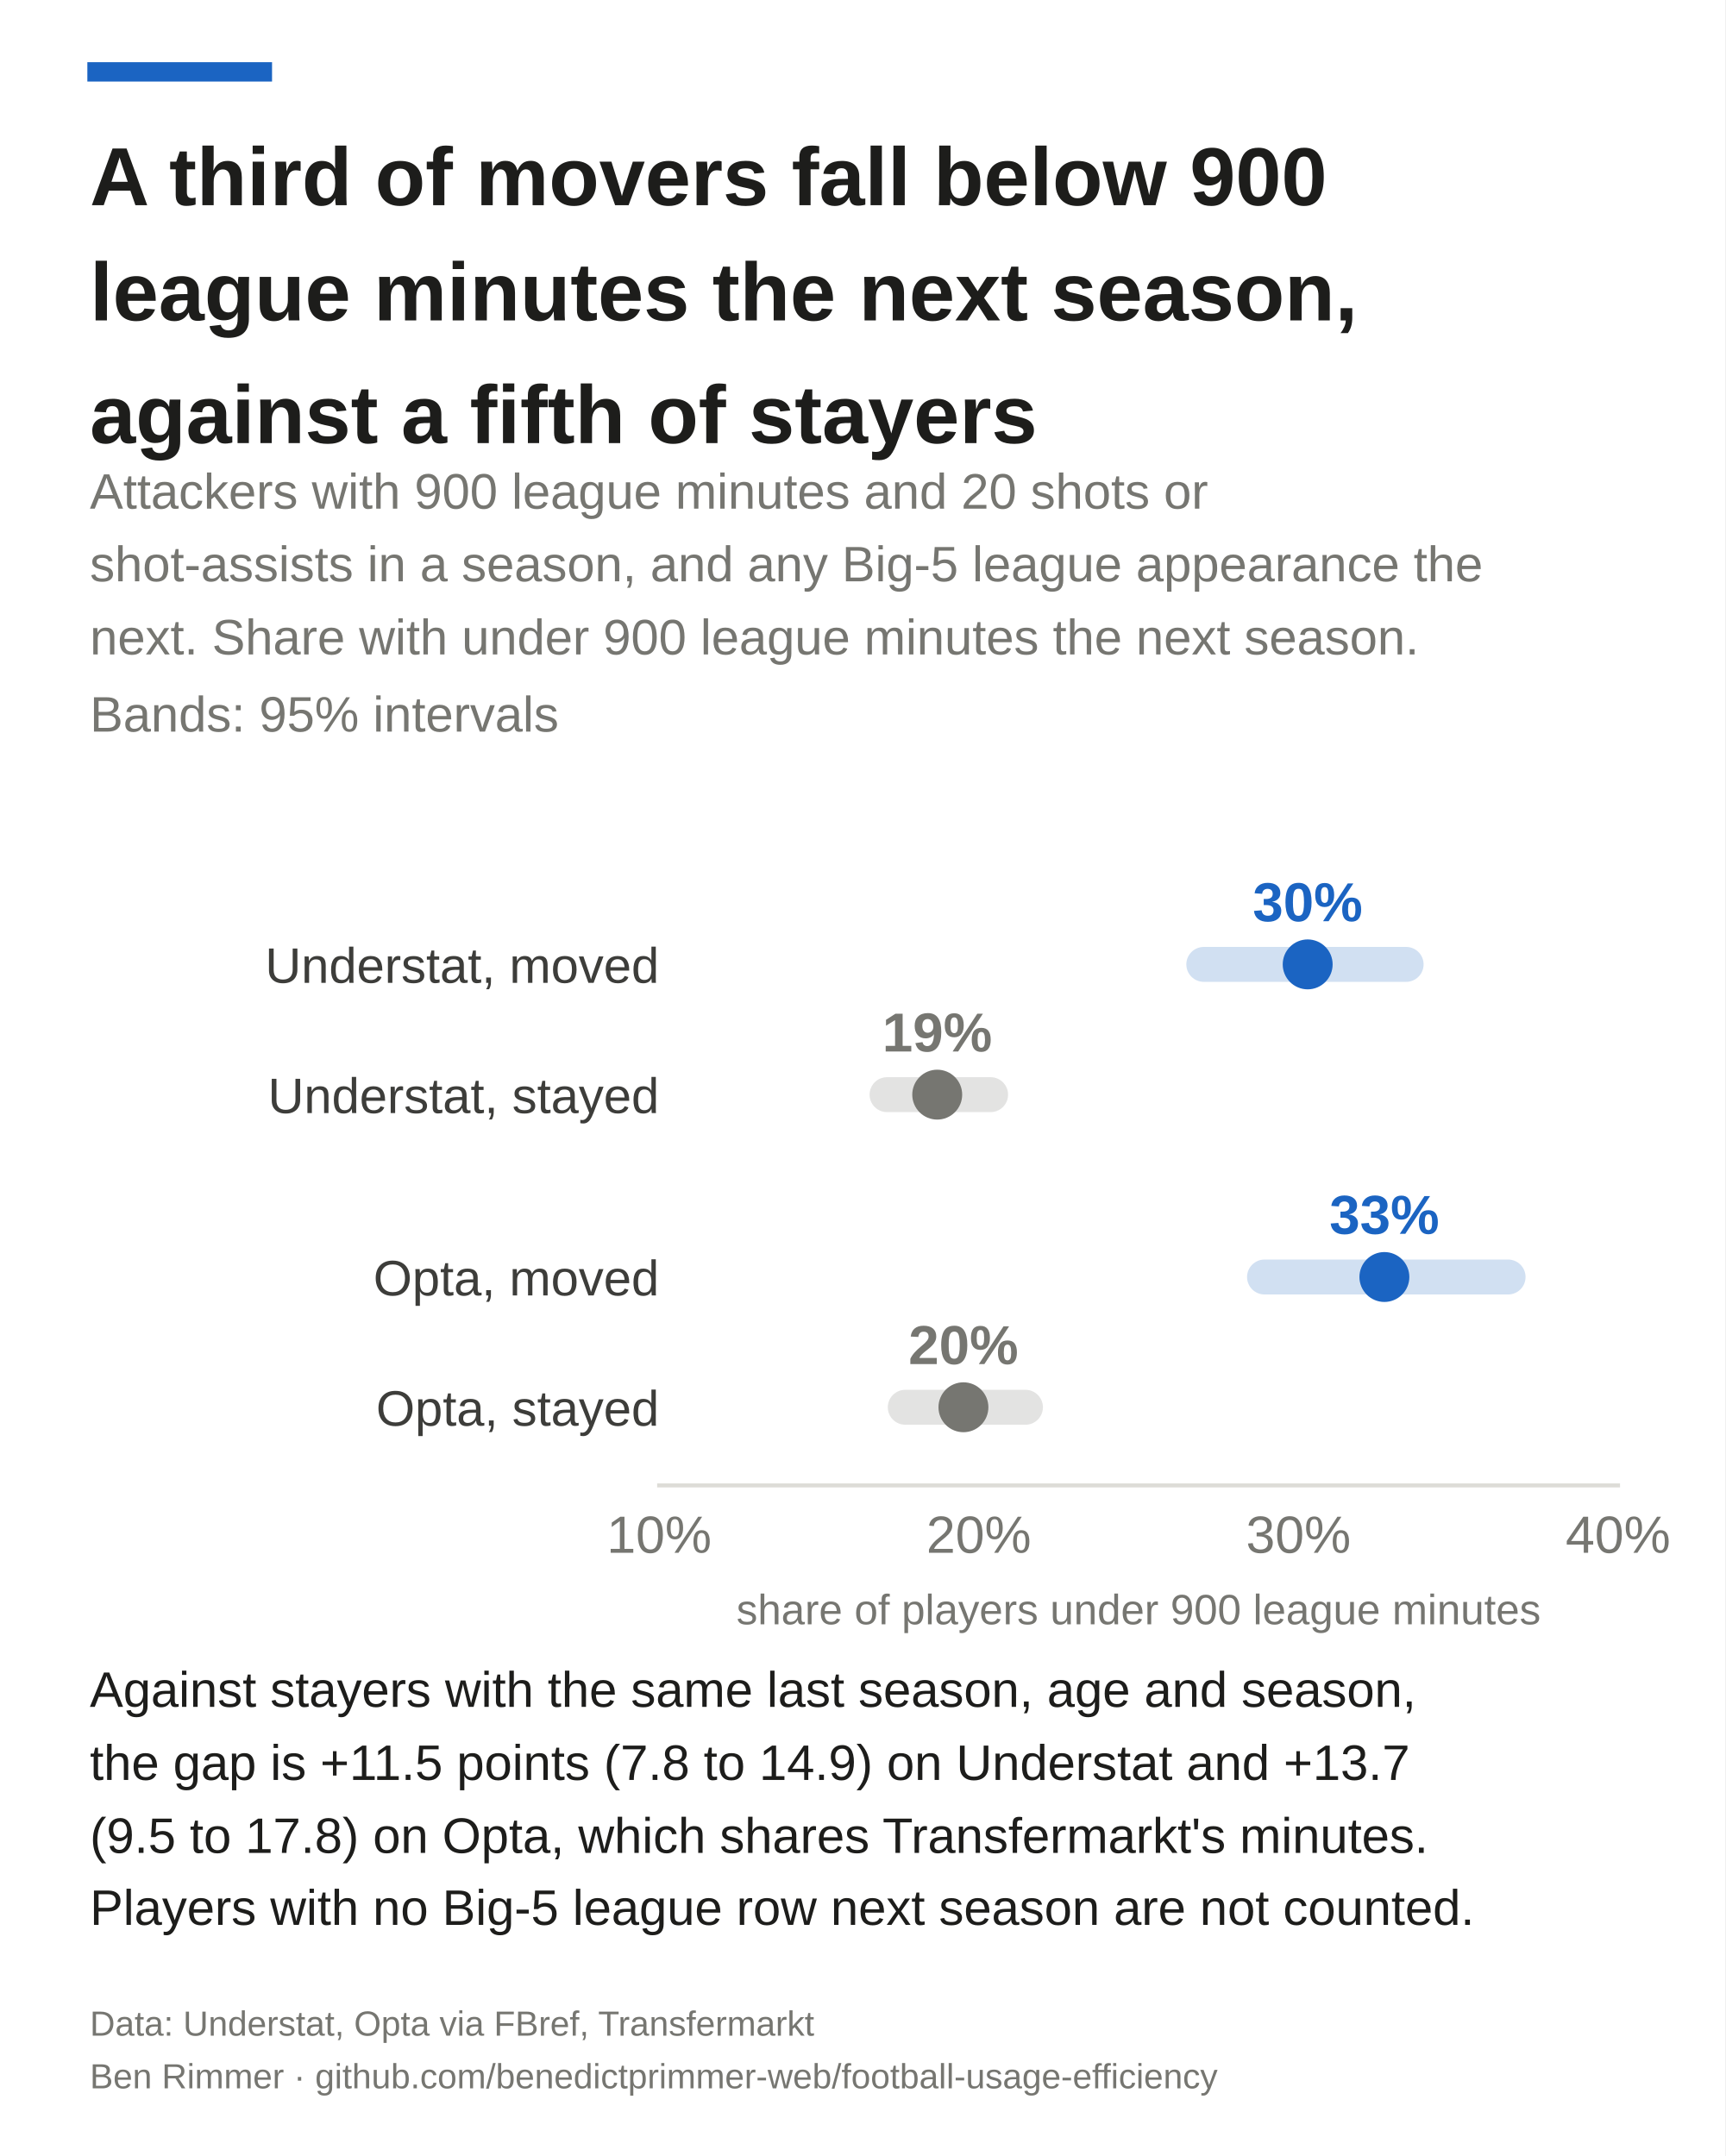
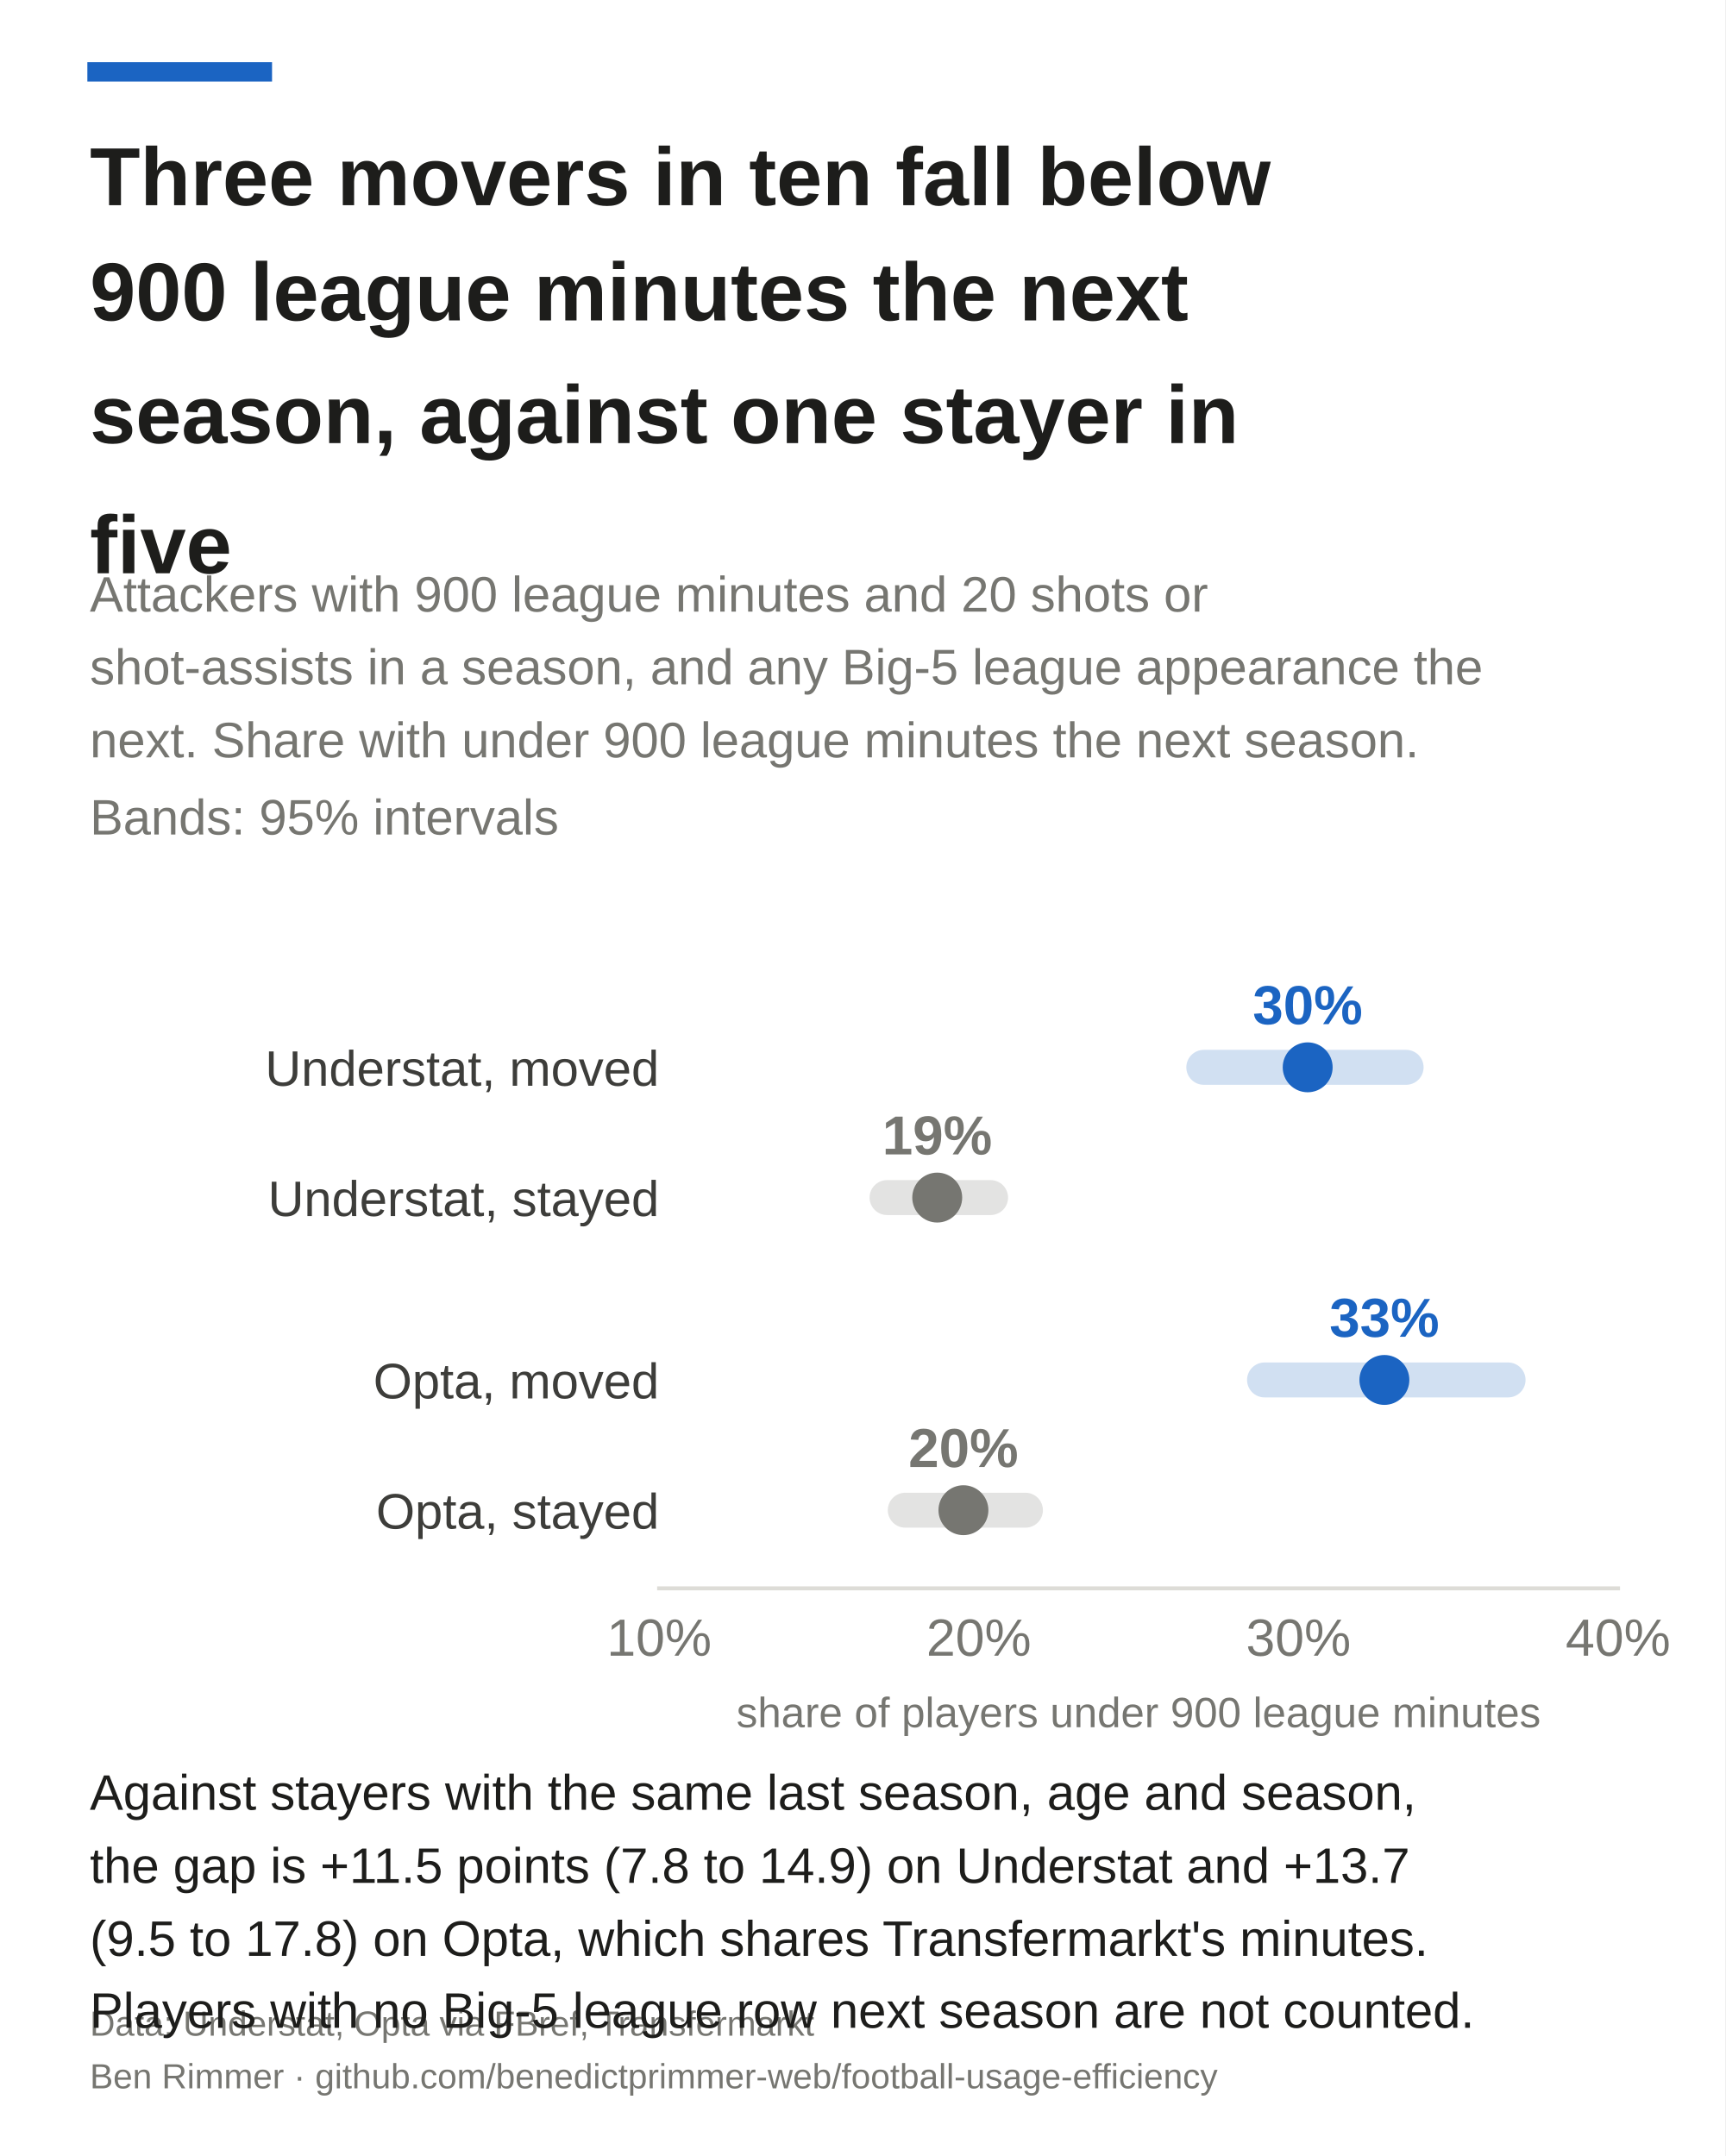
<svg xmlns="http://www.w3.org/2000/svg" xmlns:xlink="http://www.w3.org/1999/xlink" width="345.6pt" height="432pt" viewBox="0 0 345.6 432" version="1.1">
  <defs>
    <style type="text/css">*{stroke-linejoin: round; stroke-linecap: butt}</style>
  </defs>
  <g id="figure_1">
    <g id="patch_1">
      <path d="M 0 432  L 345.6 432  L 345.6 0  L 0 0  z " style="fill: #ffffff" />
    </g>
    <g id="axes_1">
      <g id="patch_2">
-         <path d="M 132.048 297.635  L 324.144 297.635  L 324.144 172.355  L 132.048 172.355  z " style="fill: #ffffff" />
+         <path d="M 132.048 318.26  L 324.144 318.26  L 324.144 192.98  L 132.048 192.98  z " style="fill: #ffffff" />
      </g>
      <g id="matplotlib.axis_1">
        <g id="xtick_1">
          <g id="line2d_1" />
          <g id="text_1">
-             <text style="font-size: 10.5px; font-family: 'Helvetica Neue', 'Arial', 'DejaVu Sans'; text-anchor: middle; fill: #767671" x="132.048" y="311.131" transform="rotate(-0 132.048 311.131)">10%</text>
+             <text style="font-size: 10.5px; font-family: 'Helvetica Neue', 'Arial', 'DejaVu Sans'; text-anchor: middle; fill: #767671" x="132.048" y="331.756" transform="rotate(-0 132.048 331.756)">10%</text>
          </g>
        </g>
        <g id="xtick_2">
          <g id="line2d_2" />
          <g id="text_2">
-             <text style="font-size: 10.5px; font-family: 'Helvetica Neue', 'Arial', 'DejaVu Sans'; text-anchor: middle; fill: #767671" x="196.08" y="311.131" transform="rotate(-0 196.08 311.131)">20%</text>
+             <text style="font-size: 10.5px; font-family: 'Helvetica Neue', 'Arial', 'DejaVu Sans'; text-anchor: middle; fill: #767671" x="196.08" y="331.756" transform="rotate(-0 196.08 331.756)">20%</text>
          </g>
        </g>
        <g id="xtick_3">
          <g id="line2d_3" />
          <g id="text_3">
-             <text style="font-size: 10.5px; font-family: 'Helvetica Neue', 'Arial', 'DejaVu Sans'; text-anchor: middle; fill: #767671" x="260.112" y="311.131" transform="rotate(-0 260.112 311.131)">30%</text>
+             <text style="font-size: 10.5px; font-family: 'Helvetica Neue', 'Arial', 'DejaVu Sans'; text-anchor: middle; fill: #767671" x="260.112" y="331.756" transform="rotate(-0 260.112 331.756)">30%</text>
          </g>
        </g>
        <g id="xtick_4">
          <g id="line2d_4" />
          <g id="text_4">
-             <text style="font-size: 10.5px; font-family: 'Helvetica Neue', 'Arial', 'DejaVu Sans'; text-anchor: middle; fill: #767671" x="324.144" y="311.131" transform="rotate(-0 324.144 311.131)">40%</text>
+             <text style="font-size: 10.5px; font-family: 'Helvetica Neue', 'Arial', 'DejaVu Sans'; text-anchor: middle; fill: #767671" x="324.144" y="331.756" transform="rotate(-0 324.144 331.756)">40%</text>
          </g>
        </g>
        <g id="text_5">
-           <text style="font-size: 8.5px; font-family: 'Helvetica Neue', 'Arial', 'DejaVu Sans'; text-anchor: middle; fill: #767671" x="228.096" y="325.459" transform="rotate(-0 228.096 325.4595)">share of players under 900 league minutes</text>
+           <text style="font-size: 8.5px; font-family: 'Helvetica Neue', 'Arial', 'DejaVu Sans'; text-anchor: middle; fill: #767671" x="228.096" y="346.084" transform="rotate(-0 228.096 346.0845)">share of players under 900 league minutes</text>
        </g>
      </g>
      <g id="matplotlib.axis_2" />
      <g id="line2d_5">
-         <path d="M 241.159 193.235  L 281.691 193.235  " clip-path="url(#p7ec55f9da7)" style="fill: none; stroke: #1b64c2; stroke-opacity: 0.2; stroke-width: 7; stroke-linecap: round" />
+         <path d="M 241.159 213.86  L 281.691 213.86  " clip-path="url(#p3c8b8af54e)" style="fill: none; stroke: #1b64c2; stroke-opacity: 0.2; stroke-width: 7; stroke-linecap: round" />
      </g>
      <g id="line2d_6">
        <defs>
          <path id="mde4b343246" d="M 0 4.5  C 1.193 4.5 2.338 4.026 3.182 3.182  C 4.026 2.338 4.5 1.193 4.5 0  C 4.5 -1.193 4.026 -2.338 3.182 -3.182  C 2.338 -4.026 1.193 -4.5 0 -4.5  C -1.193 -4.5 -2.338 -4.026 -3.182 -3.182  C -4.026 -2.338 -4.5 -1.193 -4.5 0  C -4.5 1.193 -4.026 2.338 -3.182 3.182  C -2.338 4.026 -1.193 4.5 0 4.5  z " style="stroke: #1b64c2" />
        </defs>
-         <g clip-path="url(#p7ec55f9da7)">
-           <use xlink:href="#mde4b343246" x="261.969" y="193.235" style="fill: #1b64c2; stroke: #1b64c2" />
+         <g clip-path="url(#p3c8b8af54e)">
+           <use xlink:href="#mde4b343246" x="261.969" y="213.86" style="fill: #1b64c2; stroke: #1b64c2" />
        </g>
      </g>
      <g id="line2d_7">
-         <path d="M 177.703 219.335  L 198.449 219.335  " clip-path="url(#p7ec55f9da7)" style="fill: none; stroke: #767671; stroke-opacity: 0.2; stroke-width: 7; stroke-linecap: round" />
+         <path d="M 177.703 239.96  L 198.449 239.96  " clip-path="url(#p3c8b8af54e)" style="fill: none; stroke: #767671; stroke-opacity: 0.2; stroke-width: 7; stroke-linecap: round" />
      </g>
      <g id="line2d_8">
        <defs>
          <path id="m902bc59d40" d="M 0 4.5  C 1.193 4.5 2.338 4.026 3.182 3.182  C 4.026 2.338 4.5 1.193 4.5 0  C 4.5 -1.193 4.026 -2.338 3.182 -3.182  C 2.338 -4.026 1.193 -4.5 0 -4.5  C -1.193 -4.5 -2.338 -4.026 -3.182 -3.182  C -4.026 -2.338 -4.5 -1.193 -4.5 0  C -4.5 1.193 -4.026 2.338 -3.182 3.182  C -2.338 4.026 -1.193 4.5 0 4.5  z " style="stroke: #767671" />
        </defs>
-         <g clip-path="url(#p7ec55f9da7)">
-           <use xlink:href="#m902bc59d40" x="187.756" y="219.335" style="fill: #767671; stroke: #767671" />
+         <g clip-path="url(#p3c8b8af54e)">
+           <use xlink:href="#m902bc59d40" x="187.756" y="239.96" style="fill: #767671; stroke: #767671" />
        </g>
      </g>
      <g id="line2d_9">
-         <path d="M 253.325 255.875  L 302.117 255.875  " clip-path="url(#p7ec55f9da7)" style="fill: none; stroke: #1b64c2; stroke-opacity: 0.2; stroke-width: 7; stroke-linecap: round" />
+         <path d="M 253.325 276.5  L 302.117 276.5  " clip-path="url(#p3c8b8af54e)" style="fill: none; stroke: #1b64c2; stroke-opacity: 0.2; stroke-width: 7; stroke-linecap: round" />
      </g>
      <g id="line2d_10">
-         <g clip-path="url(#p7ec55f9da7)">
-           <use xlink:href="#mde4b343246" x="277.337" y="255.875" style="fill: #1b64c2; stroke: #1b64c2" />
+         <g clip-path="url(#p3c8b8af54e)">
+           <use xlink:href="#mde4b343246" x="277.337" y="276.5" style="fill: #1b64c2; stroke: #1b64c2" />
        </g>
      </g>
      <g id="line2d_11">
-         <path d="M 181.353 281.975  L 205.429 281.975  " clip-path="url(#p7ec55f9da7)" style="fill: none; stroke: #767671; stroke-opacity: 0.2; stroke-width: 7; stroke-linecap: round" />
+         <path d="M 181.353 302.6  L 205.429 302.6  " clip-path="url(#p3c8b8af54e)" style="fill: none; stroke: #767671; stroke-opacity: 0.2; stroke-width: 7; stroke-linecap: round" />
      </g>
      <g id="line2d_12">
-         <g clip-path="url(#p7ec55f9da7)">
-           <use xlink:href="#m902bc59d40" x="193.006" y="281.975" style="fill: #767671; stroke: #767671" />
+         <g clip-path="url(#p3c8b8af54e)">
+           <use xlink:href="#m902bc59d40" x="193.006" y="302.6" style="fill: #767671; stroke: #767671" />
        </g>
      </g>
      <g id="patch_3">
-         <path d="M 132.048 297.635  L 324.144 297.635  " style="fill: none; stroke: #dddcd7; stroke-width: 0.8; stroke-linejoin: miter; stroke-linecap: square" />
+         <path d="M 132.048 318.26  L 324.144 318.26  " style="fill: none; stroke: #dddcd7; stroke-width: 0.8; stroke-linejoin: miter; stroke-linecap: square" />
      </g>
      <g id="text_6">
-         <text style="font-weight: 700; font-size: 11px; font-family: 'Helvetica Neue', 'Arial', 'DejaVu Sans'; text-anchor: middle; fill: #1b64c2" x="261.969" y="184.584" transform="rotate(-0 261.9689 184.584)">30%</text>
+         <text style="font-weight: 700; font-size: 11px; font-family: 'Helvetica Neue', 'Arial', 'DejaVu Sans'; text-anchor: middle; fill: #1b64c2" x="261.969" y="205.209" transform="rotate(-0 261.9689 205.209)">30%</text>
      </g>
      <g id="text_7">
-         <text style="font-size: 10px; font-family: 'Helvetica Neue', 'Arial', 'DejaVu Sans'; text-anchor: end; fill: #3d3d3a" x="132.048" y="196.93" transform="rotate(-0 132.048 196.93)">Understat, moved  </text>
+         <text style="font-size: 10px; font-family: 'Helvetica Neue', 'Arial', 'DejaVu Sans'; text-anchor: end; fill: #3d3d3a" x="132.048" y="217.555" transform="rotate(-0 132.048 217.555)">Understat, moved  </text>
      </g>
      <g id="text_8">
-         <text style="font-weight: 700; font-size: 11px; font-family: 'Helvetica Neue', 'Arial', 'DejaVu Sans'; text-anchor: middle; fill: #767671" x="187.756" y="210.684" transform="rotate(-0 187.7558 210.684)">19%</text>
+         <text style="font-weight: 700; font-size: 11px; font-family: 'Helvetica Neue', 'Arial', 'DejaVu Sans'; text-anchor: middle; fill: #767671" x="187.756" y="231.309" transform="rotate(-0 187.7558 231.309)">19%</text>
      </g>
      <g id="text_9">
-         <text style="font-size: 10px; font-family: 'Helvetica Neue', 'Arial', 'DejaVu Sans'; text-anchor: end; fill: #3d3d3a" x="132.048" y="223.03" transform="rotate(-0 132.048 223.03)">Understat, stayed  </text>
+         <text style="font-size: 10px; font-family: 'Helvetica Neue', 'Arial', 'DejaVu Sans'; text-anchor: end; fill: #3d3d3a" x="132.048" y="243.655" transform="rotate(-0 132.048 243.655)">Understat, stayed  </text>
      </g>
      <g id="text_10">
-         <text style="font-weight: 700; font-size: 11px; font-family: 'Helvetica Neue', 'Arial', 'DejaVu Sans'; text-anchor: middle; fill: #1b64c2" x="277.337" y="247.224" transform="rotate(-0 277.3366 247.224)">33%</text>
+         <text style="font-weight: 700; font-size: 11px; font-family: 'Helvetica Neue', 'Arial', 'DejaVu Sans'; text-anchor: middle; fill: #1b64c2" x="277.337" y="267.849" transform="rotate(-0 277.3366 267.849)">33%</text>
      </g>
      <g id="text_11">
-         <text style="font-size: 10px; font-family: 'Helvetica Neue', 'Arial', 'DejaVu Sans'; text-anchor: end; fill: #3d3d3a" x="132.048" y="259.57" transform="rotate(-0 132.048 259.57)">Opta, moved  </text>
+         <text style="font-size: 10px; font-family: 'Helvetica Neue', 'Arial', 'DejaVu Sans'; text-anchor: end; fill: #3d3d3a" x="132.048" y="280.195" transform="rotate(-0 132.048 280.195)">Opta, moved  </text>
      </g>
      <g id="text_12">
-         <text style="font-weight: 700; font-size: 11px; font-family: 'Helvetica Neue', 'Arial', 'DejaVu Sans'; text-anchor: middle; fill: #767671" x="193.006" y="273.324" transform="rotate(-0 193.0065 273.324)">20%</text>
+         <text style="font-weight: 700; font-size: 11px; font-family: 'Helvetica Neue', 'Arial', 'DejaVu Sans'; text-anchor: middle; fill: #767671" x="193.006" y="293.949" transform="rotate(-0 193.0065 293.949)">20%</text>
      </g>
      <g id="text_13">
-         <text style="font-size: 10px; font-family: 'Helvetica Neue', 'Arial', 'DejaVu Sans'; text-anchor: end; fill: #3d3d3a" x="132.048" y="285.67" transform="rotate(-0 132.048 285.67)">Opta, stayed  </text>
+         <text style="font-size: 10px; font-family: 'Helvetica Neue', 'Arial', 'DejaVu Sans'; text-anchor: end; fill: #3d3d3a" x="132.048" y="306.295" transform="rotate(-0 132.048 306.295)">Opta, stayed  </text>
      </g>
    </g>
    <g id="patch_4">
      <path d="M 18 15.84  L 54 15.84  L 54 12.96  L 18 12.96  z " style="fill: #1b64c2; stroke: #1b64c2; stroke-linejoin: miter" />
    </g>
    <g id="text_14">
-       <text style="font-weight: 700; font-size: 16.5px; font-family: 'Helvetica Neue', 'Arial', 'DejaVu Sans'; fill: #1d1d1b" transform="translate(18 41.11652)">A third of movers fall below 900</text>
-       <text style="font-weight: 700; font-size: 16.5px; font-family: 'Helvetica Neue', 'Arial', 'DejaVu Sans'; fill: #1d1d1b" transform="translate(18 64.19977)">league minutes the next season,</text>
-       <text style="font-weight: 700; font-size: 16.5px; font-family: 'Helvetica Neue', 'Arial', 'DejaVu Sans'; fill: #1d1d1b" transform="translate(18 88.78477)">against a fifth of stayers</text>
+       <text style="font-weight: 700; font-size: 16.5px; font-family: 'Helvetica Neue', 'Arial', 'DejaVu Sans'; fill: #1d1d1b" transform="translate(18 41.11652)">Three movers in ten fall below</text>
+       <text style="font-weight: 700; font-size: 16.5px; font-family: 'Helvetica Neue', 'Arial', 'DejaVu Sans'; fill: #1d1d1b" transform="translate(18 64.19977)">900 league minutes the next</text>
+       <text style="font-weight: 700; font-size: 16.5px; font-family: 'Helvetica Neue', 'Arial', 'DejaVu Sans'; fill: #1d1d1b" transform="translate(18 88.78477)">season, against one stayer in</text>
+       <text style="font-weight: 700; font-size: 16.5px; font-family: 'Helvetica Neue', 'Arial', 'DejaVu Sans'; fill: #1d1d1b" transform="translate(18 114.8715)">five</text>
    </g>
    <g id="text_15">
-       <text style="font-size: 10px; font-family: 'Helvetica Neue', 'Arial', 'DejaVu Sans'; fill: #767671" transform="translate(18 101.9213)">Attackers with 900 league minutes and 20 shots or</text>
-       <text style="font-size: 10px; font-family: 'Helvetica Neue', 'Arial', 'DejaVu Sans'; fill: #767671" transform="translate(18 116.4838)">shot-assists in a season, and any Big-5 league appearance the</text>
-       <text style="font-size: 10px; font-family: 'Helvetica Neue', 'Arial', 'DejaVu Sans'; fill: #767671" transform="translate(18 131.1306)">next. Share with under 900 league minutes the next season.</text>
-       <text style="font-size: 10px; font-family: 'Helvetica Neue', 'Arial', 'DejaVu Sans'; fill: #767671" transform="translate(18 146.5892)">Bands: 95% intervals</text>
+       <text style="font-size: 10px; font-family: 'Helvetica Neue', 'Arial', 'DejaVu Sans'; fill: #767671" transform="translate(18 122.5463)">Attackers with 900 league minutes and 20 shots or</text>
+       <text style="font-size: 10px; font-family: 'Helvetica Neue', 'Arial', 'DejaVu Sans'; fill: #767671" transform="translate(18 137.1087)">shot-assists in a season, and any Big-5 league appearance the</text>
+       <text style="font-size: 10px; font-family: 'Helvetica Neue', 'Arial', 'DejaVu Sans'; fill: #767671" transform="translate(18 151.7556)">next. Share with under 900 league minutes the next season.</text>
+       <text style="font-size: 10px; font-family: 'Helvetica Neue', 'Arial', 'DejaVu Sans'; fill: #767671" transform="translate(18 167.2142)">Bands: 95% intervals</text>
    </g>
    <g id="text_16">
      <text style="font-size: 7px; font-family: 'Helvetica Neue', 'Arial', 'DejaVu Sans'; fill: #767671" transform="translate(18 407.8864)">Data: Understat, Opta via FBref, Transfermarkt</text>
      <text style="font-size: 7px; font-family: 'Helvetica Neue', 'Arial', 'DejaVu Sans'; fill: #767671" transform="translate(18 418.4458)">Ben Rimmer · github.com/benedictprimmer-web/football-usage-efficiency</text>
    </g>
    <g id="text_17">
-       <text style="font-size: 10px; font-family: 'Helvetica Neue', 'Arial', 'DejaVu Sans'; fill: #1d1d1b" transform="translate(18 342.0013)">Against stayers with the same last season, age and season,</text>
-       <text style="font-size: 10px; font-family: 'Helvetica Neue', 'Arial', 'DejaVu Sans'; fill: #1d1d1b" transform="translate(18 356.6481)">the gap is +11.5 points (7.8 to 14.9) on Understat and +13.7</text>
-       <text style="font-size: 10px; font-family: 'Helvetica Neue', 'Arial', 'DejaVu Sans'; fill: #1d1d1b" transform="translate(18 371.2708)">(9.5 to 17.8) on Opta, which shares Transfermarkt's minutes.</text>
-       <text style="font-size: 10px; font-family: 'Helvetica Neue', 'Arial', 'DejaVu Sans'; fill: #1d1d1b" transform="translate(18 385.6888)">Players with no Big-5 league row next season are not counted.</text>
+       <text style="font-size: 10px; font-family: 'Helvetica Neue', 'Arial', 'DejaVu Sans'; fill: #1d1d1b" transform="translate(18 362.6263)">Against stayers with the same last season, age and season,</text>
+       <text style="font-size: 10px; font-family: 'Helvetica Neue', 'Arial', 'DejaVu Sans'; fill: #1d1d1b" transform="translate(18 377.2731)">the gap is +11.5 points (7.8 to 14.9) on Understat and +13.7</text>
+       <text style="font-size: 10px; font-family: 'Helvetica Neue', 'Arial', 'DejaVu Sans'; fill: #1d1d1b" transform="translate(18 391.8958)">(9.5 to 17.8) on Opta, which shares Transfermarkt's minutes.</text>
+       <text style="font-size: 10px; font-family: 'Helvetica Neue', 'Arial', 'DejaVu Sans'; fill: #1d1d1b" transform="translate(18 406.3138)">Players with no Big-5 league row next season are not counted.</text>
    </g>
  </g>
  <defs>
-     <clipPath id="p7ec55f9da7">
-       <rect x="132.048" y="172.355" width="192.096" height="125.28" />
+     <clipPath id="p3c8b8af54e">
+       <rect x="132.048" y="192.98" width="192.096" height="125.28" />
    </clipPath>
  </defs>
</svg>
